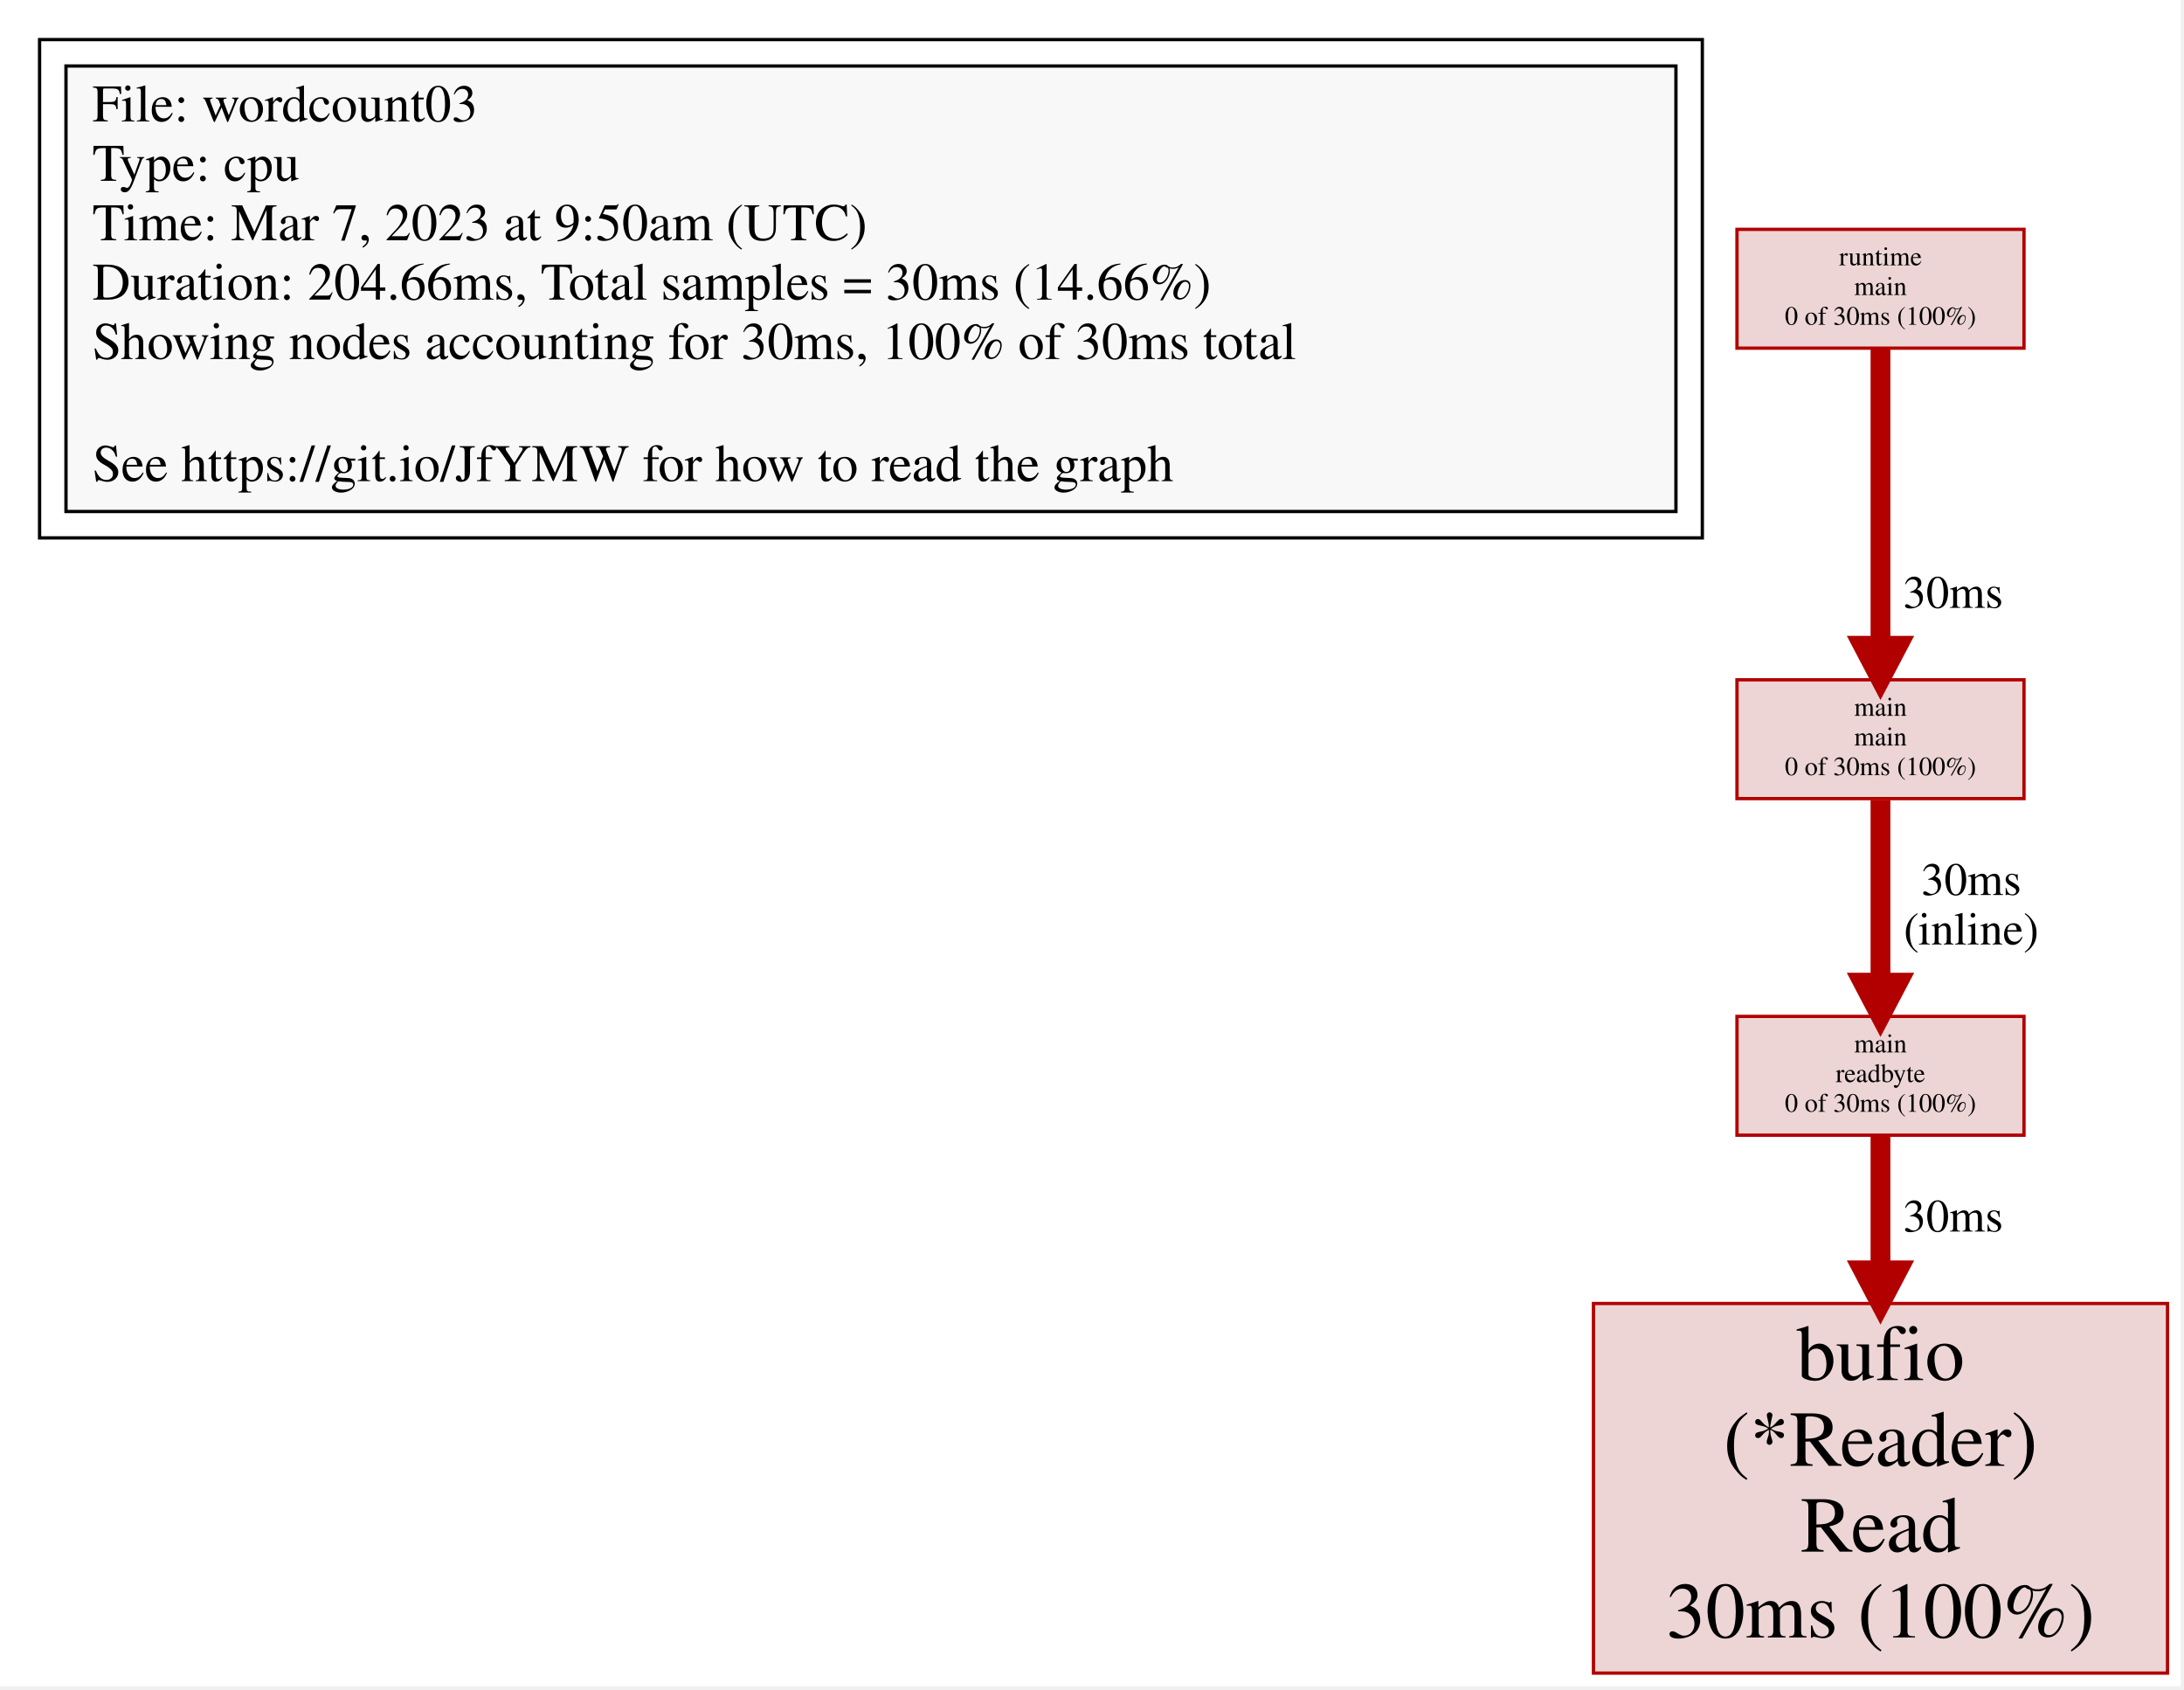
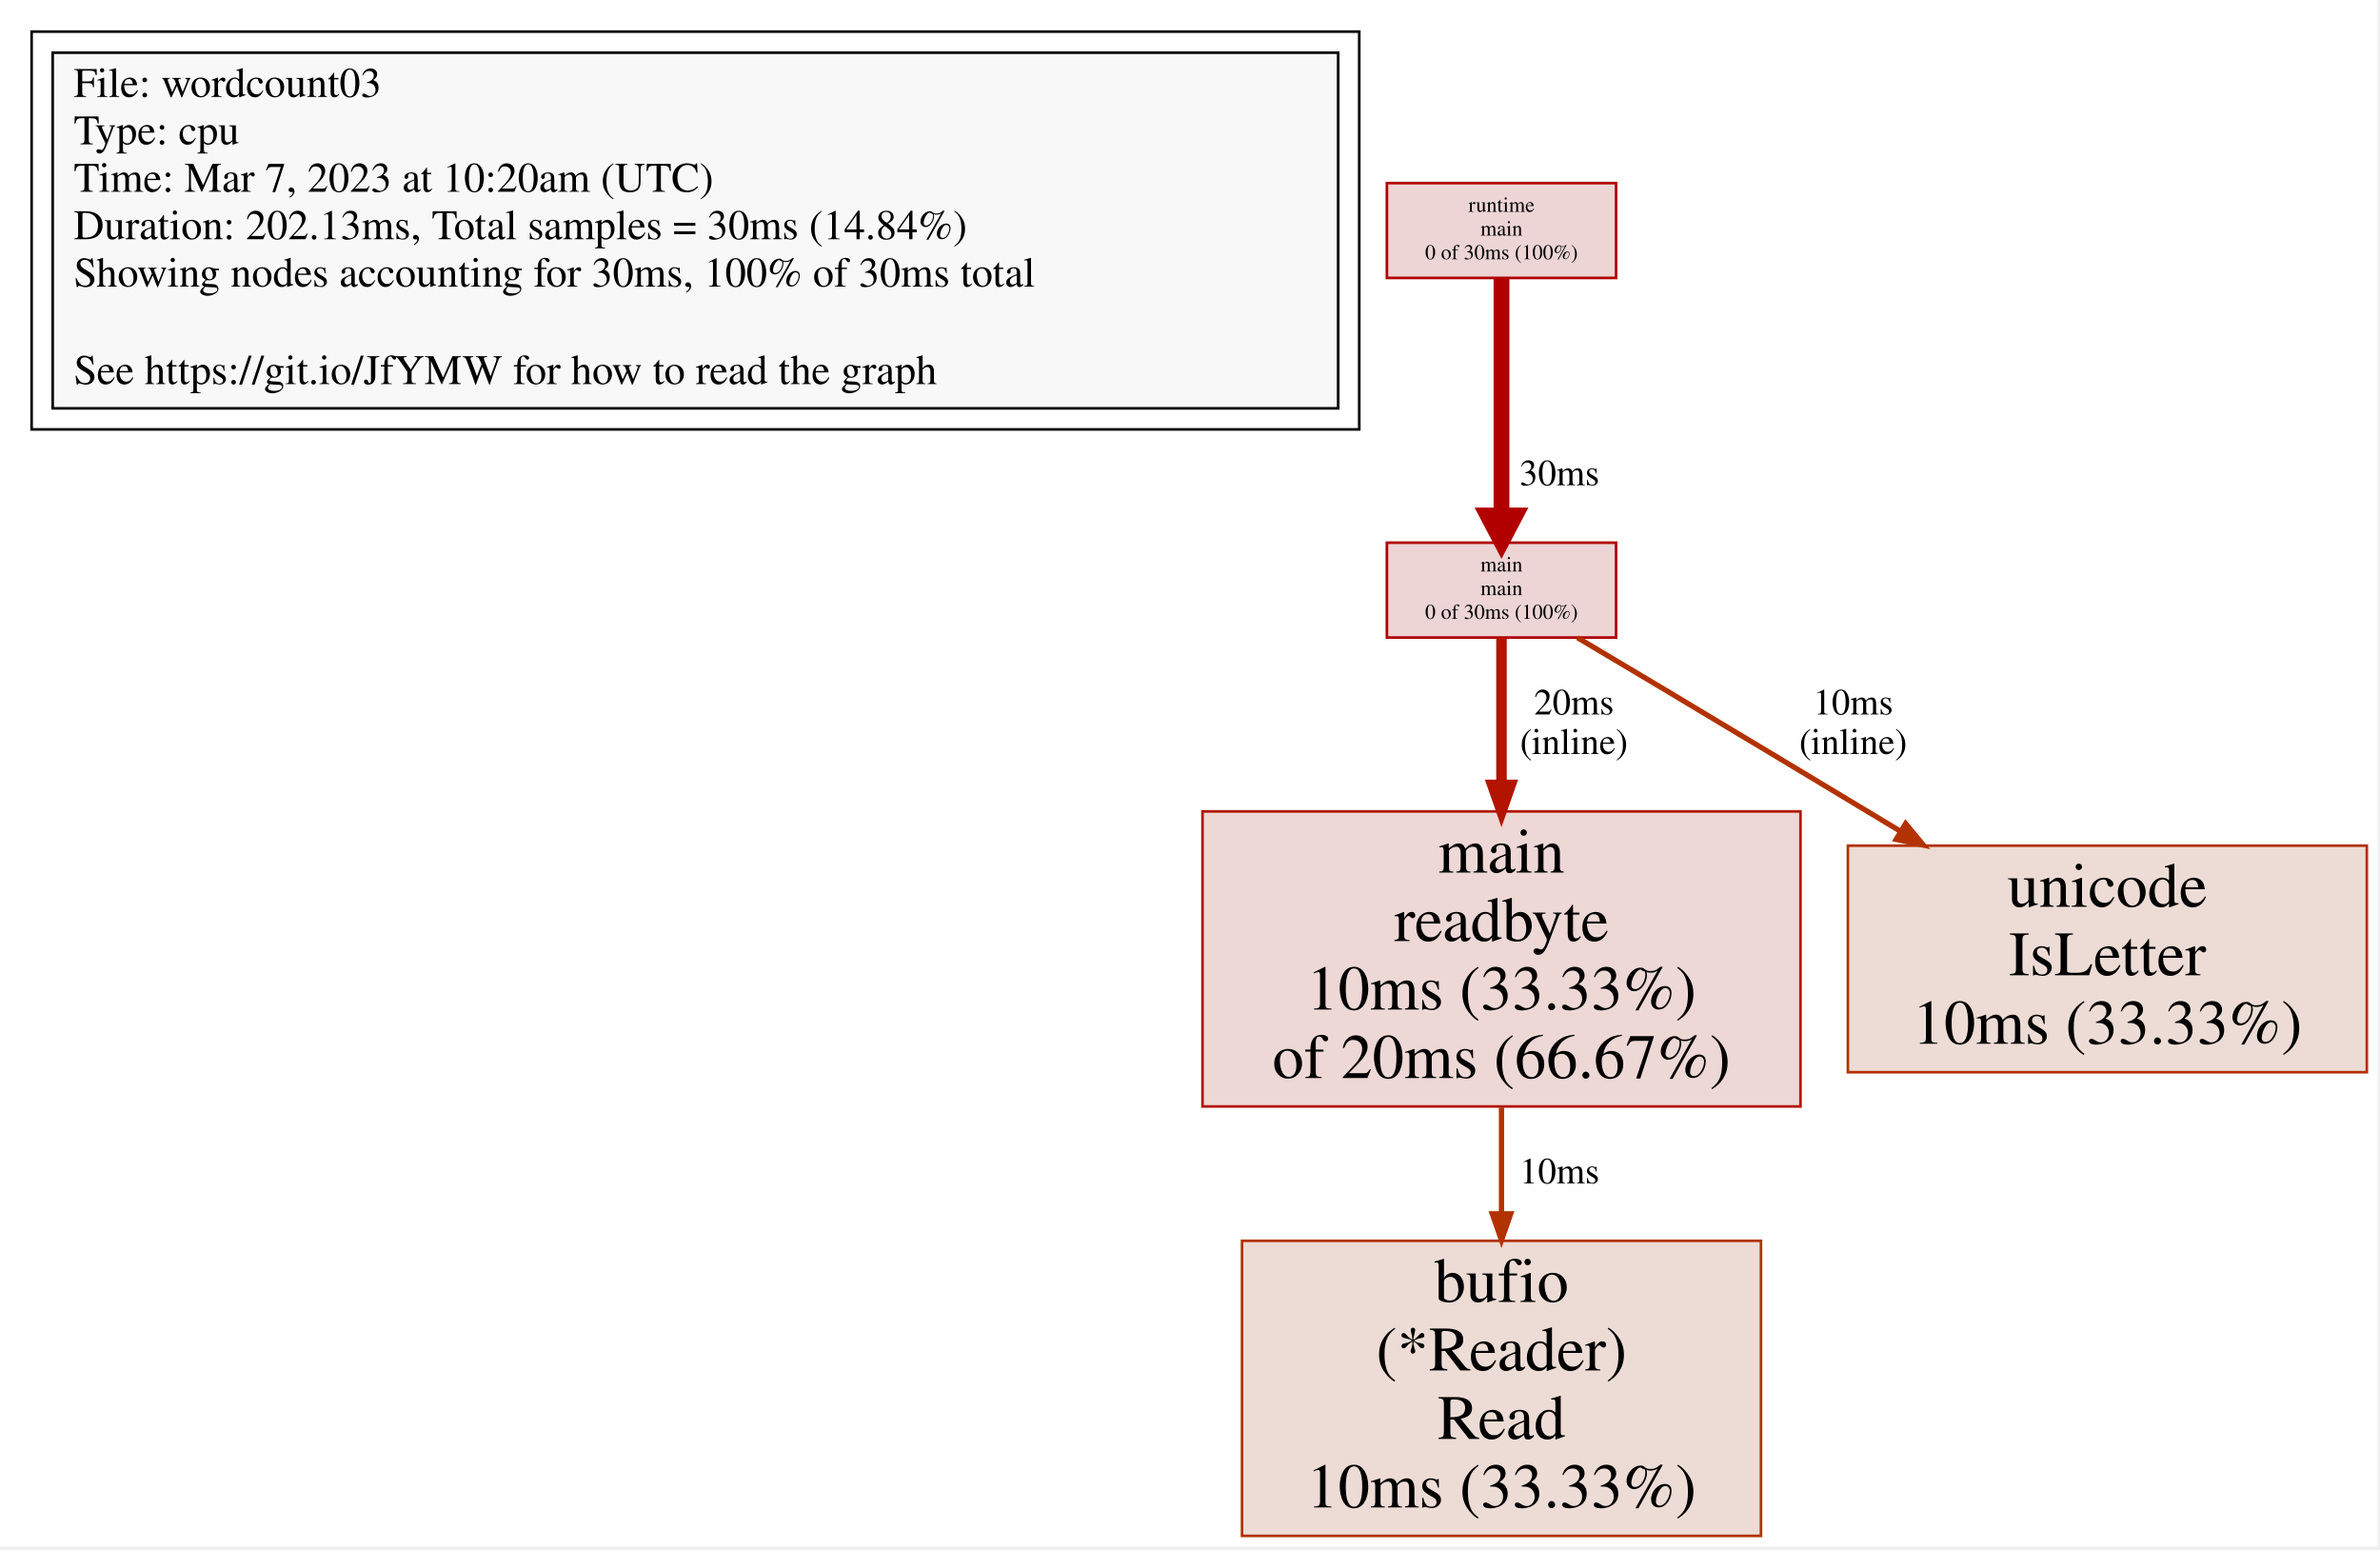
<svg xmlns="http://www.w3.org/2000/svg" xmlns:xlink="http://www.w3.org/1999/xlink" width="100%" height="100%">
  <g id="viewport" transform="scale(0.5,0.5) translate(0,0)">
-     <g id="graph0" class="graph" transform="scale(1 1) rotate(0) translate(4 507)">
-       <polygon fill="white" stroke="transparent" points="-4,4 -4,-507 657,-507 657,4 -4,4" />
+     <g id="graph0" class="graph" transform="scale(1 1) rotate(0) translate(4 583)">
+       <polygon fill="white" stroke="transparent" points="-4,4 -4,-583 898.5,-583 898.5,4 -4,4" />
      <g id="clust1" class="cluster">
-         <polygon fill="none" stroke="black" points="8,-344 8,-495 512,-495 512,-344 8,-344" />
+         <polygon fill="none" stroke="black" points="8,-420 8,-571 512,-571 512,-420 8,-420" />
      </g>
      <g id="node1" class="node">
        <g id="a_node1">
          <a xlink:title="wordcount03">
-             <polygon fill="#f8f8f8" stroke="black" points="504,-487 16,-487 16,-352 504,-352 504,-487" />
-             <text text-anchor="start" x="24" y="-470.2" font-family="Times,serif" font-size="16.00">File: wordcount03</text>
-             <text text-anchor="start" x="24" y="-452.2" font-family="Times,serif" font-size="16.00">Type: cpu</text>
-             <text text-anchor="start" x="24" y="-434.2" font-family="Times,serif" font-size="16.00">Time: Mar 7, 2023 at 9:50am (UTC)</text>
-             <text text-anchor="start" x="24" y="-416.2" font-family="Times,serif" font-size="16.00">Duration: 204.66ms, Total samples = 30ms (14.66%)</text>
-             <text text-anchor="start" x="24" y="-398.2" font-family="Times,serif" font-size="16.00">Showing nodes accounting for 30ms, 100% of 30ms total</text>
-             <text text-anchor="start" x="24" y="-361.2" font-family="Times,serif" font-size="16.00">See https://git.io/JfYMW for how to read the graph</text>
+             <polygon fill="#f8f8f8" stroke="black" points="504,-563 16,-563 16,-428 504,-428 504,-563" />
+             <text text-anchor="start" x="24" y="-546.2" font-family="Times,serif" font-size="16.00">File: wordcount03</text>
+             <text text-anchor="start" x="24" y="-528.2" font-family="Times,serif" font-size="16.00">Type: cpu</text>
+             <text text-anchor="start" x="24" y="-510.2" font-family="Times,serif" font-size="16.00">Time: Mar 7, 2023 at 10:20am (UTC)</text>
+             <text text-anchor="start" x="24" y="-492.2" font-family="Times,serif" font-size="16.00">Duration: 202.13ms, Total samples = 30ms (14.84%)</text>
+             <text text-anchor="start" x="24" y="-474.2" font-family="Times,serif" font-size="16.00">Showing nodes accounting for 30ms, 100% of 30ms total</text>
+             <text text-anchor="start" x="24" y="-437.2" font-family="Times,serif" font-size="16.00">See https://git.io/JfYMW for how to read the graph</text>
          </a>
        </g>
      </g>
      <g id="node1" class="node">
        <g id="a_node1">
-           <a xlink:title="bufio.(*Reader).Read (30ms)">
-             <polygon fill="#edd5d5" stroke="#b20000" points="653,-112 479,-112 479,0 653,0 653,-112" />
+           <a xlink:title="main.readbyte (20ms)">
+             <polygon fill="#edd8d5" stroke="#b21400" points="679.5,-275 452.5,-275 452.5,-163 679.5,-163 679.5,-275" />
+             <text text-anchor="middle" x="566" y="-251.8" font-family="Times,serif" font-size="24.00">main</text>
+             <text text-anchor="middle" x="566" y="-225.8" font-family="Times,serif" font-size="24.00">readbyte</text>
+             <text text-anchor="middle" x="566" y="-199.8" font-family="Times,serif" font-size="24.00">10ms (33.33%)</text>
+             <text text-anchor="middle" x="566" y="-173.8" font-family="Times,serif" font-size="24.00">of 20ms (66.67%)</text>
+           </a>
+         </g>
+       </g>
+       <g id="node4" class="node">
+         <g id="a_node4">
+           <a xlink:title="bufio.(*Reader).Read (10ms)">
+             <polygon fill="#eddcd5" stroke="#b23200" points="664.5,-112 467.5,-112 467.5,0 664.5,0 664.5,-112" />
            <text text-anchor="middle" x="566" y="-88.8" font-family="Times,serif" font-size="24.00">bufio</text>
            <text text-anchor="middle" x="566" y="-62.8" font-family="Times,serif" font-size="24.00">(*Reader)</text>
            <text text-anchor="middle" x="566" y="-36.8" font-family="Times,serif" font-size="24.00">Read</text>
-             <text text-anchor="middle" x="566" y="-10.8" font-family="Times,serif" font-size="24.00">30ms (100%)</text>
+             <text text-anchor="middle" x="566" y="-10.8" font-family="Times,serif" font-size="24.00">10ms (33.33%)</text>
+           </a>
+         </g>
+       </g>
+       <g id="edge4" class="edge">
+         <g id="a_edge4">
+           <a xlink:title="main.readbyte -&gt; bufio.(*Reader).Read (10ms)">
+             <path fill="none" stroke="#b23200" stroke-width="2" d="M566,-162.59C566,-149.62 566,-135.68 566,-122.32" />
+             <polygon fill="#b23200" stroke="#b23200" stroke-width="2" points="569.5,-122.24 566,-112.24 562.5,-122.24 569.5,-122.24" />
+           </a>
+         </g>
+         <g id="a_edge4-label">
+           <a xlink:title="main.readbyte -&gt; bufio.(*Reader).Read (10ms)">
+             <text text-anchor="middle" x="588" y="-133.8" font-family="Times,serif" font-size="14.00"> 10ms</text>
          </a>
        </g>
      </g>
      <g id="node2" class="node">
        <g id="a_node2">
          <a xlink:title="runtime.main (30ms)">
-             <polygon fill="#edd5d5" stroke="#b20000" points="609.5,-437.5 522.5,-437.5 522.5,-401.5 609.5,-401.5 609.5,-437.5" />
-             <text text-anchor="middle" x="566" y="-426.6" font-family="Times,serif" font-size="8.00">runtime</text>
-             <text text-anchor="middle" x="566" y="-417.6" font-family="Times,serif" font-size="8.00">main</text>
-             <text text-anchor="middle" x="566" y="-408.6" font-family="Times,serif" font-size="8.00">0 of 30ms (100%)</text>
+             <polygon fill="#edd5d5" stroke="#b20000" points="609.5,-513.5 522.5,-513.5 522.5,-477.5 609.5,-477.5 609.5,-513.5" />
+             <text text-anchor="middle" x="566" y="-502.6" font-family="Times,serif" font-size="8.00">runtime</text>
+             <text text-anchor="middle" x="566" y="-493.6" font-family="Times,serif" font-size="8.00">main</text>
+             <text text-anchor="middle" x="566" y="-484.6" font-family="Times,serif" font-size="8.00">0 of 30ms (100%)</text>
          </a>
        </g>
      </g>
      <g id="node3" class="node">
        <g id="a_node3">
          <a xlink:title="main.main (30ms)">
-             <polygon fill="#edd5d5" stroke="#b20000" points="609.5,-301 522.5,-301 522.5,-265 609.5,-265 609.5,-301" />
-             <text text-anchor="middle" x="566" y="-290.1" font-family="Times,serif" font-size="8.00">main</text>
-             <text text-anchor="middle" x="566" y="-281.1" font-family="Times,serif" font-size="8.00">main</text>
-             <text text-anchor="middle" x="566" y="-272.1" font-family="Times,serif" font-size="8.00">0 of 30ms (100%)</text>
+             <polygon fill="#edd5d5" stroke="#b20000" points="609.5,-377 522.5,-377 522.5,-341 609.5,-341 609.5,-377" />
+             <text text-anchor="middle" x="566" y="-366.1" font-family="Times,serif" font-size="8.00">main</text>
+             <text text-anchor="middle" x="566" y="-357.1" font-family="Times,serif" font-size="8.00">main</text>
+             <text text-anchor="middle" x="566" y="-348.1" font-family="Times,serif" font-size="8.00">0 of 30ms (100%)</text>
+           </a>
+         </g>
+       </g>
+       <g id="edge1" class="edge">
+         <g id="a_edge1">
+           <a xlink:title="runtime.main -&gt; main.main (30ms)">
+             <path fill="none" stroke="#b20000" stroke-width="6" d="M566,-477.47C566,-454.85 566,-414.64 566,-387.64" />
+             <polygon fill="#b20000" stroke="#b20000" stroke-width="6" points="571.25,-387.32 566,-377.32 560.75,-387.32 571.25,-387.32" />
+           </a>
+         </g>
+         <g id="a_edge1-label">
+           <a xlink:title="runtime.main -&gt; main.main (30ms)">
+             <text text-anchor="middle" x="588" y="-398.8" font-family="Times,serif" font-size="14.00"> 30ms</text>
+           </a>
+         </g>
+       </g>
+       <g id="edge2" class="edge">
+         <g id="a_edge2">
+           <a xlink:title="main.main -&gt; main.readbyte (20ms)">
+             <path fill="none" stroke="#b21400" stroke-width="4" d="M566,-340.8C566,-326.64 566,-305.63 566,-285.08" />
+             <polygon fill="#b21400" stroke="#b21400" stroke-width="4" points="569.5,-285.06 566,-275.06 562.5,-285.06 569.5,-285.06" />
+           </a>
+         </g>
+         <g id="a_edge2-label">
+           <a xlink:title="main.main -&gt; main.readbyte (20ms)">
+             <text text-anchor="middle" x="593.5" y="-311.8" font-family="Times,serif" font-size="14.00"> 20ms</text>
+             <text text-anchor="middle" x="593.5" y="-296.8" font-family="Times,serif" font-size="14.00"> (inline)</text>
+           </a>
+         </g>
+       </g>
+       <g id="node5" class="node">
+         <g id="a_node5">
+           <a xlink:title="unicode.IsLetter (10ms)">
+             <polygon fill="#eddcd5" stroke="#b23200" points="894.5,-262 697.5,-262 697.5,-176 894.5,-176 894.5,-262" />
+             <text text-anchor="middle" x="796" y="-238.8" font-family="Times,serif" font-size="24.00">unicode</text>
+             <text text-anchor="middle" x="796" y="-212.8" font-family="Times,serif" font-size="24.00">IsLetter</text>
+             <text text-anchor="middle" x="796" y="-186.8" font-family="Times,serif" font-size="24.00">10ms (33.33%)</text>
          </a>
        </g>
      </g>
      <g id="edge3" class="edge">
        <g id="a_edge3">
-           <a xlink:title="runtime.main -&gt; main.main (30ms)">
-             <path fill="none" stroke="#b20000" stroke-width="6" d="M566,-401.47C566,-378.85 566,-338.64 566,-311.64" />
-             <polygon fill="#b20000" stroke="#b20000" stroke-width="6" points="571.25,-311.32 566,-301.32 560.75,-311.32 571.25,-311.32" />
+           <a xlink:title="main.main -&gt; unicode.IsLetter (10ms)">
+             <path fill="none" stroke="#b23200" stroke-width="2" d="M594.83,-340.95C604.44,-335.25 615.19,-328.87 625,-323 655.19,-304.95 688.33,-285.02 717.32,-267.54" />
+             <polygon fill="#b23200" stroke="#b23200" stroke-width="2" points="719.42,-270.36 726.18,-262.2 715.81,-264.37 719.42,-270.36" />
          </a>
        </g>
        <g id="a_edge3-label">
-           <a xlink:title="runtime.main -&gt; main.main (30ms)">
-             <text text-anchor="middle" x="588" y="-322.8" font-family="Times,serif" font-size="14.00"> 30ms</text>
-           </a>
-         </g>
-       </g>
-       <g id="node4" class="node">
-         <g id="a_node4">
-           <a xlink:title="main.readbyte (30ms)">
-             <polygon fill="#edd5d5" stroke="#b20000" points="609.5,-199 522.5,-199 522.5,-163 609.5,-163 609.5,-199" />
-             <text text-anchor="middle" x="566" y="-188.1" font-family="Times,serif" font-size="8.00">main</text>
-             <text text-anchor="middle" x="566" y="-179.1" font-family="Times,serif" font-size="8.00">readbyte</text>
-             <text text-anchor="middle" x="566" y="-170.1" font-family="Times,serif" font-size="8.00">0 of 30ms (100%)</text>
-           </a>
-         </g>
-       </g>
-       <g id="edge1" class="edge">
-         <g id="a_edge1">
-           <a xlink:title="main.main -&gt; main.readbyte (30ms)">
-             <path fill="none" stroke="#b20000" stroke-width="6" d="M566,-264.58C566,-249.38 566,-227.07 566,-209.46" />
-             <polygon fill="#b20000" stroke="#b20000" stroke-width="6" points="571.25,-209.22 566,-199.22 560.75,-209.22 571.25,-209.22" />
-           </a>
-         </g>
-         <g id="a_edge1-label">
-           <a xlink:title="main.main -&gt; main.readbyte (30ms)">
-             <text text-anchor="middle" x="593.5" y="-235.8" font-family="Times,serif" font-size="14.00"> 30ms</text>
-             <text text-anchor="middle" x="593.5" y="-220.8" font-family="Times,serif" font-size="14.00"> (inline)</text>
-           </a>
-         </g>
-       </g>
-       <g id="edge2" class="edge">
-         <g id="a_edge2">
-           <a xlink:title="main.readbyte -&gt; bufio.(*Reader).Read (30ms)">
-             <path fill="none" stroke="#b20000" stroke-width="6" d="M566,-162.9C566,-152.12 566,-137.44 566,-122.45" />
-             <polygon fill="#b20000" stroke="#b20000" stroke-width="6" points="571.25,-122.06 566,-112.06 560.75,-122.06 571.25,-122.06" />
-           </a>
-         </g>
-         <g id="a_edge2-label">
-           <a xlink:title="main.readbyte -&gt; bufio.(*Reader).Read (30ms)">
-             <text text-anchor="middle" x="588" y="-133.8" font-family="Times,serif" font-size="14.00"> 30ms</text>
+           <a xlink:title="main.main -&gt; unicode.IsLetter (10ms)">
+             <text text-anchor="middle" x="699.5" y="-311.8" font-family="Times,serif" font-size="14.00"> 10ms</text>
+             <text text-anchor="middle" x="699.5" y="-296.8" font-family="Times,serif" font-size="14.00"> (inline)</text>
          </a>
        </g>
      </g>
    </g>
  </g>
</svg>
